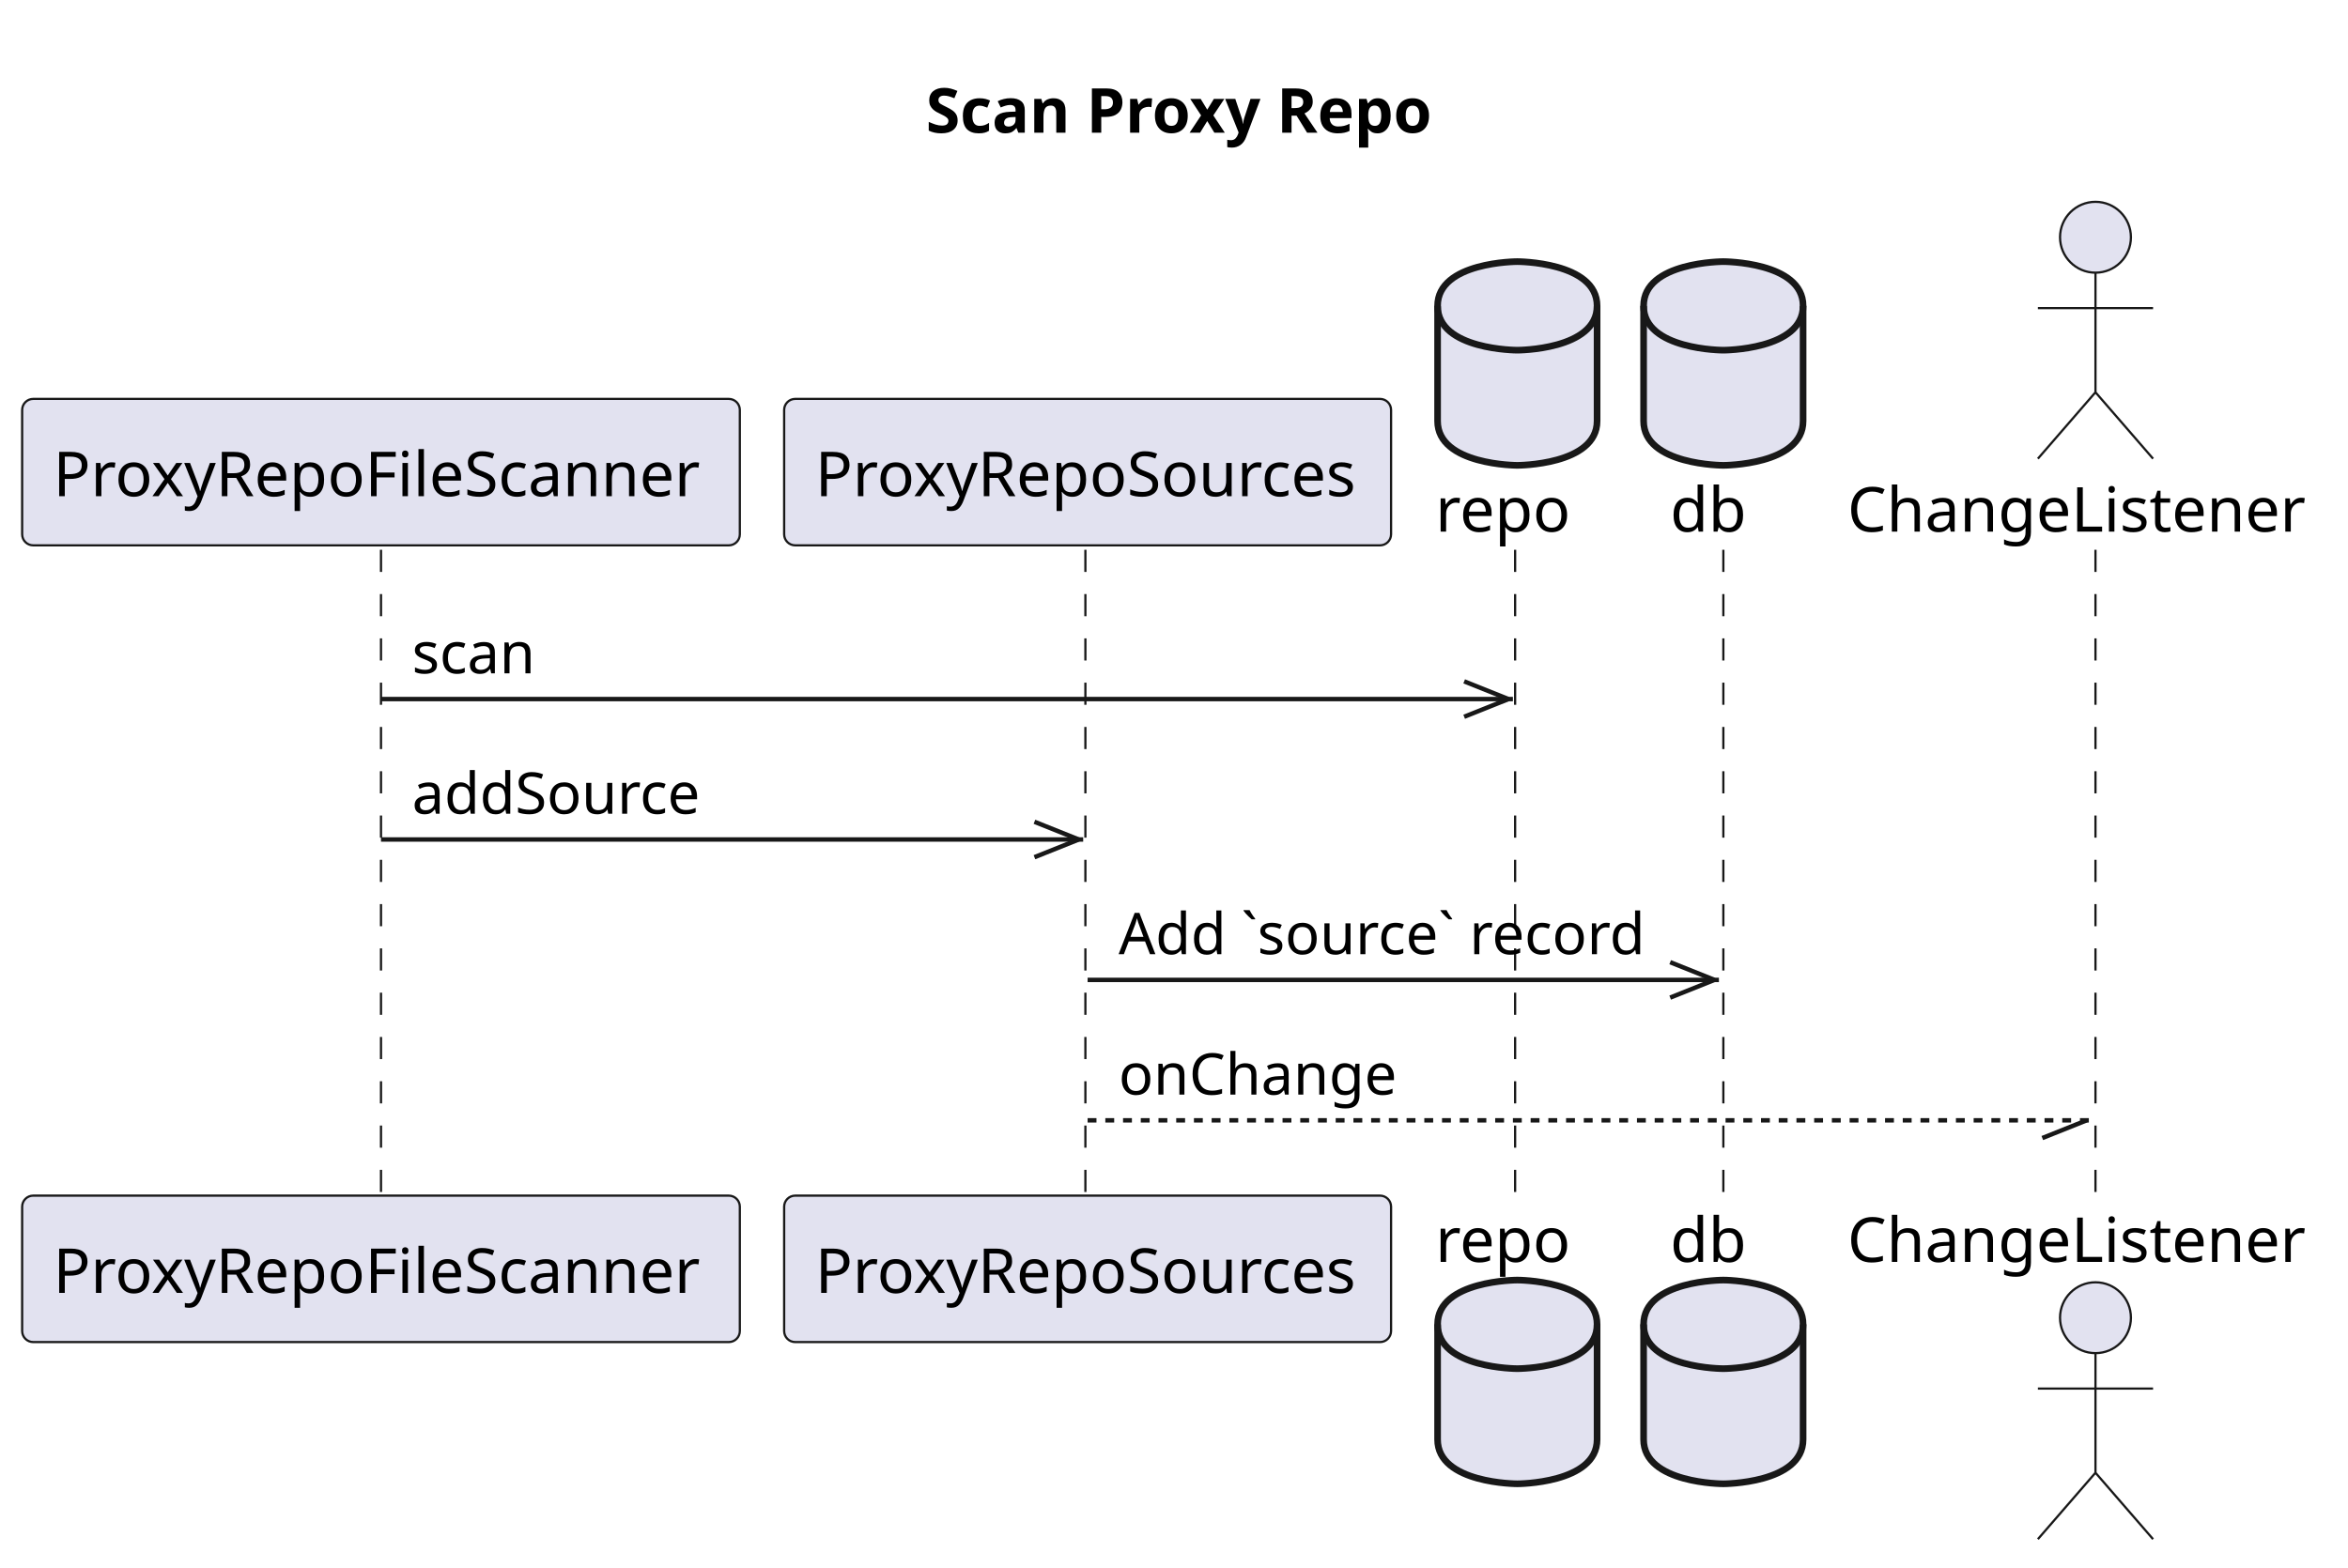
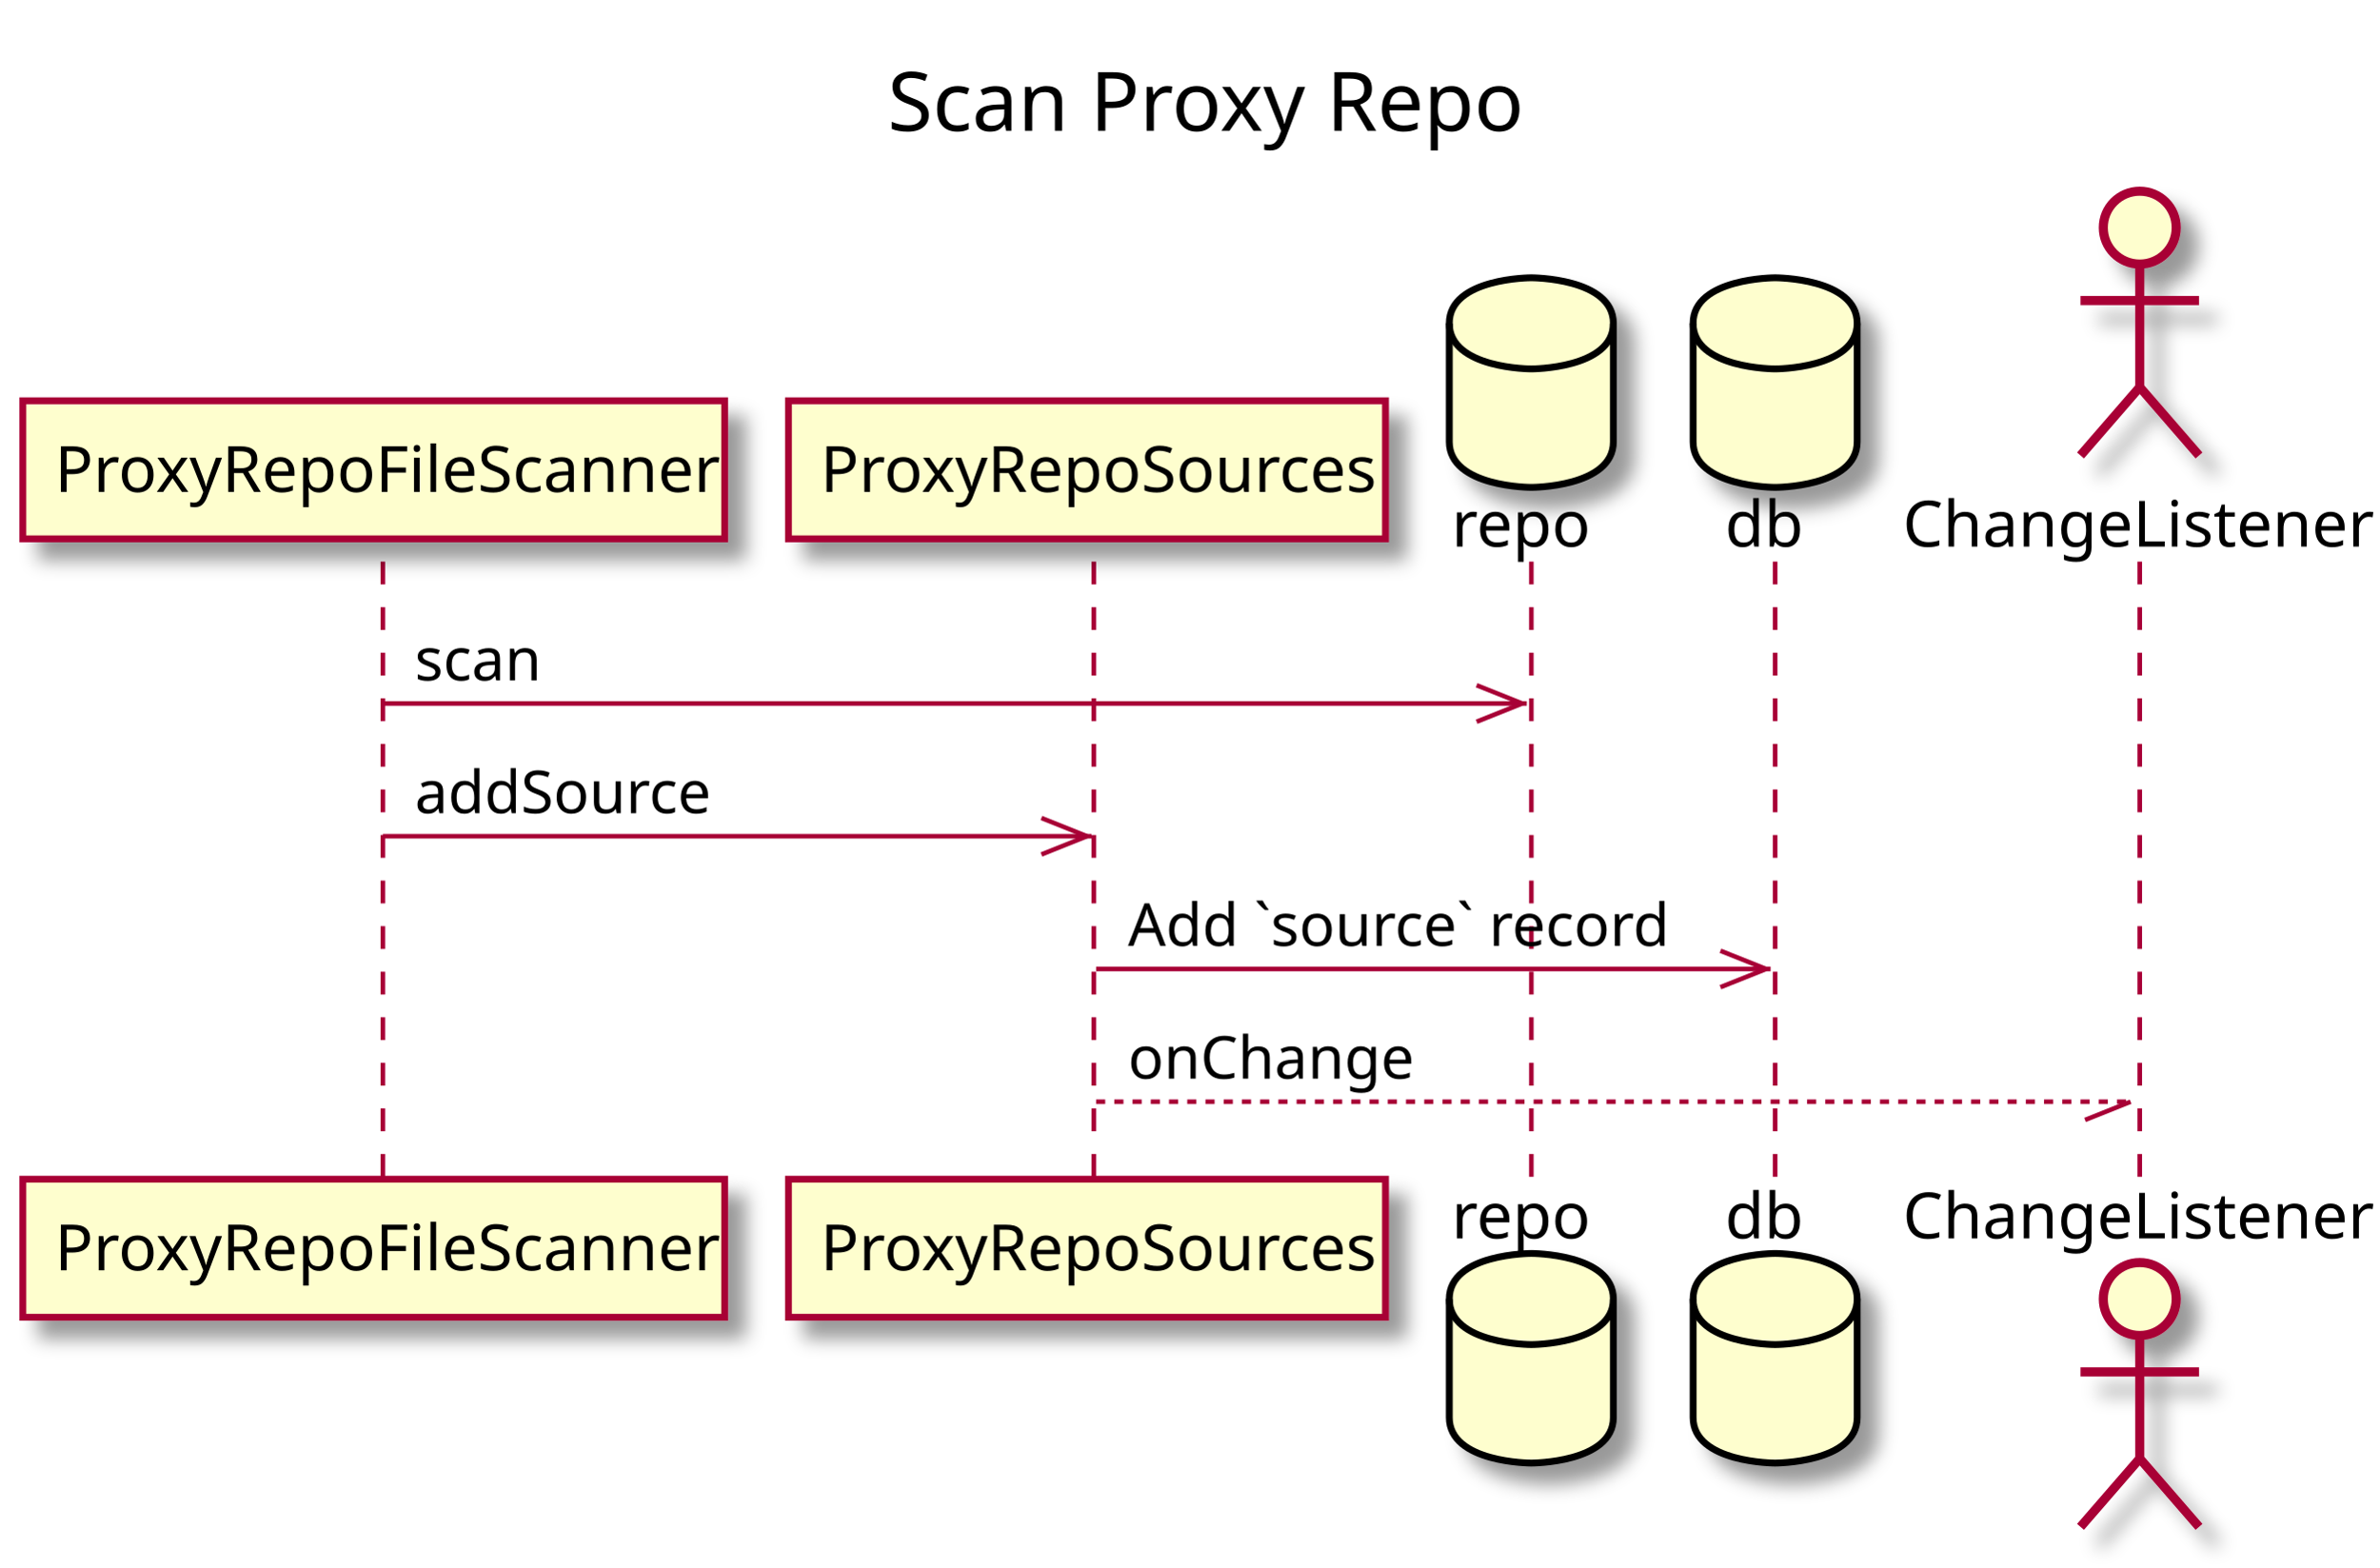
- <svg xmlns="http://www.w3.org/2000/svg" contentStyleType="text/css" height="354px" preserveAspectRatio="none" style="width:530px;height:354px;background:#FFFFFF;" version="1.1" viewBox="0 0 530 354" width="530px" zoomAndPan="magnify">
-   <defs />
+ <svg xmlns="http://www.w3.org/2000/svg" contentScriptType="application/ecmascript" contentStyleType="text/css" height="344px" preserveAspectRatio="none" style="width:522px;height:344px;" version="1.1" viewBox="0 0 522 344" width="522px" zoomAndPan="magnify">
+   <defs>
+     <filter height="300%" id="f4ufijvalrcjv" width="300%" x="-1" y="-1">
+       <feGaussianBlur result="blurOut" stdDeviation="2.0" />
+       <feColorMatrix in="blurOut" result="blurOut2" type="matrix" values="0 0 0 0 0 0 0 0 0 0 0 0 0 0 0 0 0 0 .4 0" />
+       <feOffset dx="4.0" dy="4.0" in="blurOut2" result="blurOut3" />
+       <feBlend in="SourceGraphic" in2="blurOut3" mode="normal" />
+     </filter>
+   </defs>
  <g>
-     <rect height="29.068" style="stroke:#00000000;stroke-width:1.0;fill:none;" width="125" x="204" y="10" />
-     <text fill="#000000" font-family="sans-serif" font-size="14" font-weight="bold" lengthAdjust="spacing" textLength="115" x="209" y="29.966">Scan Proxy Repo</text>
-     <line style="stroke:#181818;stroke-width:0.5;stroke-dasharray:5.0,5.0;" x1="86" x2="86" y1="124.136" y2="270.96" />
-     <line style="stroke:#181818;stroke-width:0.5;stroke-dasharray:5.0,5.0;" x1="245" x2="245" y1="124.136" y2="270.96" />
-     <line style="stroke:#181818;stroke-width:0.5;stroke-dasharray:5.0,5.0;" x1="342" x2="342" y1="124.136" y2="270.96" />
-     <line style="stroke:#181818;stroke-width:0.5;stroke-dasharray:5.0,5.0;" x1="389" x2="389" y1="124.136" y2="270.96" />
-     <line style="stroke:#181818;stroke-width:0.5;stroke-dasharray:5.0,5.0;" x1="473" x2="473" y1="124.136" y2="270.96" />
-     <rect fill="#E2E2F0" height="33.068" rx="2.5" ry="2.5" style="stroke:#181818;stroke-width:0.5;" width="162" x="5" y="90.068" />
-     <text fill="#000000" font-family="sans-serif" font-size="14" lengthAdjust="spacing" textLength="148" x="12" y="112.034">ProxyRepoFileScanner</text>
-     <rect fill="#E2E2F0" height="33.068" rx="2.5" ry="2.5" style="stroke:#181818;stroke-width:0.5;" width="162" x="5" y="269.96" />
-     <text fill="#000000" font-family="sans-serif" font-size="14" lengthAdjust="spacing" textLength="148" x="12" y="291.926">ProxyRepoFileScanner</text>
-     <rect fill="#E2E2F0" height="33.068" rx="2.5" ry="2.5" style="stroke:#181818;stroke-width:0.5;" width="137" x="177" y="90.068" />
-     <text fill="#000000" font-family="sans-serif" font-size="14" lengthAdjust="spacing" textLength="123" x="184" y="112.034">ProxyRepoSources</text>
-     <rect fill="#E2E2F0" height="33.068" rx="2.5" ry="2.5" style="stroke:#181818;stroke-width:0.5;" width="137" x="177" y="269.96" />
-     <text fill="#000000" font-family="sans-serif" font-size="14" lengthAdjust="spacing" textLength="123" x="184" y="291.926">ProxyRepoSources</text>
-     <text fill="#000000" font-family="sans-serif" font-size="14" lengthAdjust="spacing" textLength="31" x="324" y="120.034">repo</text>
-     <path d="M324.5,69.068 C324.5,59.068 342.5,59.068 342.5,59.068 C342.5,59.068 360.5,59.068 360.5,69.068 L360.5,95.068 C360.5,105.068 342.5,105.068 342.5,105.068 C342.5,105.068 324.5,105.068 324.5,95.068 L324.5,69.068 " fill="#E2E2F0" style="stroke:#181818;stroke-width:1.5;" />
-     <path d="M324.5,69.068 C324.5,79.068 342.5,79.068 342.5,79.068 C342.5,79.068 360.5,79.068 360.5,69.068 " fill="none" style="stroke:#181818;stroke-width:1.5;" />
-     <text fill="#000000" font-family="sans-serif" font-size="14" lengthAdjust="spacing" textLength="31" x="324" y="284.926">repo</text>
-     <path d="M324.5,299.028 C324.5,289.028 342.5,289.028 342.5,289.028 C342.5,289.028 360.5,289.028 360.5,299.028 L360.5,325.028 C360.5,335.028 342.5,335.028 342.5,335.028 C342.5,335.028 324.5,335.028 324.5,325.028 L324.5,299.028 " fill="#E2E2F0" style="stroke:#181818;stroke-width:1.5;" />
-     <path d="M324.5,299.028 C324.5,309.028 342.5,309.028 342.5,309.028 C342.5,309.028 360.5,309.028 360.5,299.028 " fill="none" style="stroke:#181818;stroke-width:1.5;" />
-     <text fill="#000000" font-family="sans-serif" font-size="14" lengthAdjust="spacing" textLength="18" x="377" y="120.034">db</text>
-     <path d="M371,69.068 C371,59.068 389,59.068 389,59.068 C389,59.068 407,59.068 407,69.068 L407,95.068 C407,105.068 389,105.068 389,105.068 C389,105.068 371,105.068 371,95.068 L371,69.068 " fill="#E2E2F0" style="stroke:#181818;stroke-width:1.5;" />
-     <path d="M371,69.068 C371,79.068 389,79.068 389,79.068 C389,79.068 407,79.068 407,69.068 " fill="none" style="stroke:#181818;stroke-width:1.5;" />
-     <text fill="#000000" font-family="sans-serif" font-size="14" lengthAdjust="spacing" textLength="18" x="377" y="284.926">db</text>
-     <path d="M371,299.028 C371,289.028 389,289.028 389,289.028 C389,289.028 407,289.028 407,299.028 L407,325.028 C407,335.028 389,335.028 389,335.028 C389,335.028 371,335.028 371,325.028 L371,299.028 " fill="#E2E2F0" style="stroke:#181818;stroke-width:1.5;" />
-     <path d="M371,299.028 C371,309.028 389,309.028 389,309.028 C389,309.028 407,309.028 407,299.028 " fill="none" style="stroke:#181818;stroke-width:1.5;" />
-     <text fill="#000000" font-family="sans-serif" font-size="14" lengthAdjust="spacing" textLength="106" x="417" y="120.034">ChangeListener</text>
-     <ellipse cx="473" cy="53.568" fill="#E2E2F0" rx="8" ry="8" style="stroke:#181818;stroke-width:0.5;" />
-     <path d="M473,61.568 L473,88.568 M460,69.568 L486,69.568 M473,88.568 L460,103.568 M473,88.568 L486,103.568 " fill="none" style="stroke:#181818;stroke-width:0.5;" />
-     <text fill="#000000" font-family="sans-serif" font-size="14" lengthAdjust="spacing" textLength="106" x="417" y="284.926">ChangeListener</text>
-     <ellipse cx="473" cy="297.528" fill="#E2E2F0" rx="8" ry="8" style="stroke:#181818;stroke-width:0.5;" />
-     <path d="M473,305.528 L473,332.528 M460,313.528 L486,313.528 M473,332.528 L460,347.528 M473,332.528 L486,347.528 " fill="none" style="stroke:#181818;stroke-width:0.5;" />
-     <line style="stroke:#181818;stroke-width:1.0;" x1="340.5" x2="330.5" y1="157.842" y2="153.842" />
-     <line style="stroke:#181818;stroke-width:1.0;" x1="340.5" x2="330.5" y1="157.842" y2="161.842" />
-     <line style="stroke:#181818;stroke-width:1.0;" x1="86" x2="341.5" y1="157.842" y2="157.842" />
-     <text fill="#000000" font-family="sans-serif" font-size="13" lengthAdjust="spacing" textLength="27" x="93" y="152.033">scan</text>
-     <line style="stroke:#181818;stroke-width:1.0;" x1="243.5" x2="233.5" y1="189.548" y2="185.548" />
-     <line style="stroke:#181818;stroke-width:1.0;" x1="243.5" x2="233.5" y1="189.548" y2="193.548" />
-     <line style="stroke:#181818;stroke-width:1.0;" x1="86" x2="244.5" y1="189.548" y2="189.548" />
-     <text fill="#000000" font-family="sans-serif" font-size="13" lengthAdjust="spacing" textLength="64" x="93" y="183.739">addSource</text>
-     <line style="stroke:#181818;stroke-width:1.0;" x1="387" x2="377" y1="221.254" y2="217.254" />
-     <line style="stroke:#181818;stroke-width:1.0;" x1="387" x2="377" y1="221.254" y2="225.254" />
-     <line style="stroke:#181818;stroke-width:1.0;" x1="245.5" x2="388" y1="221.254" y2="221.254" />
-     <text fill="#000000" font-family="sans-serif" font-size="13" lengthAdjust="spacing" textLength="117" x="252.5" y="215.445">Add `source` record</text>
-     <line style="stroke:#181818;stroke-width:1.0;" x1="471" x2="461" y1="252.96" y2="256.96" />
-     <line style="stroke:#181818;stroke-width:1.0;stroke-dasharray:2.0,2.0;" x1="245.5" x2="472" y1="252.96" y2="252.96" />
-     <text fill="#000000" font-family="sans-serif" font-size="13" lengthAdjust="spacing" textLength="62" x="252.5" y="247.151">onChange</text>
+     <text fill="#000000" font-family="sans-serif" font-size="18" lengthAdjust="spacing" textLength="137" x="194.75" y="28.708">Scan Proxy Repo</text>
+     <line style="stroke:#A80036;stroke-width:1.0;stroke-dasharray:5.0,5.0;" x1="84" x2="84" y1="123.25" y2="259.781" />
+     <line style="stroke:#A80036;stroke-width:1.0;stroke-dasharray:5.0,5.0;" x1="240" x2="240" y1="123.25" y2="259.781" />
+     <line style="stroke:#A80036;stroke-width:1.0;stroke-dasharray:5.0,5.0;" x1="336" x2="336" y1="123.25" y2="259.781" />
+     <line style="stroke:#A80036;stroke-width:1.0;stroke-dasharray:5.0,5.0;" x1="389.5" x2="389.5" y1="123.25" y2="259.781" />
+     <line style="stroke:#A80036;stroke-width:1.0;stroke-dasharray:5.0,5.0;" x1="469.5" x2="469.5" y1="123.25" y2="259.781" />
+     <rect fill="#FEFECE" filter="url(#f4ufijvalrcjv)" height="30.297" style="stroke:#A80036;stroke-width:1.5;" width="154" x="5" y="87.953" />
+     <text fill="#000000" font-family="sans-serif" font-size="14" lengthAdjust="spacing" textLength="140" x="12" y="107.948">ProxyRepoFileScanner</text>
+     <rect fill="#FEFECE" filter="url(#f4ufijvalrcjv)" height="30.297" style="stroke:#A80036;stroke-width:1.5;" width="154" x="5" y="258.781" />
+     <text fill="#000000" font-family="sans-serif" font-size="14" lengthAdjust="spacing" textLength="140" x="12" y="278.776">ProxyRepoFileScanner</text>
+     <rect fill="#FEFECE" filter="url(#f4ufijvalrcjv)" height="30.297" style="stroke:#A80036;stroke-width:1.5;" width="131" x="173" y="87.953" />
+     <text fill="#000000" font-family="sans-serif" font-size="14" lengthAdjust="spacing" textLength="117" x="180" y="107.948">ProxyRepoSources</text>
+     <rect fill="#FEFECE" filter="url(#f4ufijvalrcjv)" height="30.297" style="stroke:#A80036;stroke-width:1.5;" width="131" x="173" y="258.781" />
+     <text fill="#000000" font-family="sans-serif" font-size="14" lengthAdjust="spacing" textLength="117" x="180" y="278.776">ProxyRepoSources</text>
+     <text fill="#000000" font-family="sans-serif" font-size="14" lengthAdjust="spacing" textLength="29" x="318.5" y="119.948">repo</text>
+     <path d="M318,70.953 C318,60.953 336,60.953 336,60.953 C336,60.953 354,60.953 354,70.953 L354,96.953 C354,106.953 336,106.953 336,106.953 C336,106.953 318,106.953 318,96.953 L318,70.953 " fill="#FEFECE" filter="url(#f4ufijvalrcjv)" style="stroke:#000000;stroke-width:1.5;" />
+     <path d="M318,70.953 C318,80.953 336,80.953 336,80.953 C336,80.953 354,80.953 354,70.953 " fill="none" style="stroke:#000000;stroke-width:1.5;" />
+     <text fill="#000000" font-family="sans-serif" font-size="14" lengthAdjust="spacing" textLength="29" x="318.5" y="271.776">repo</text>
+     <path d="M318,285.078 C318,275.078 336,275.078 336,275.078 C336,275.078 354,275.078 354,285.078 L354,311.078 C354,321.078 336,321.078 336,321.078 C336,321.078 318,321.078 318,311.078 L318,285.078 " fill="#FEFECE" filter="url(#f4ufijvalrcjv)" style="stroke:#000000;stroke-width:1.5;" />
+     <path d="M318,285.078 C318,295.078 336,295.078 336,295.078 C336,295.078 354,295.078 354,285.078 " fill="none" style="stroke:#000000;stroke-width:1.5;" />
+     <text fill="#000000" font-family="sans-serif" font-size="14" lengthAdjust="spacing" textLength="16" x="378.5" y="119.948">db</text>
+     <path d="M371.5,70.953 C371.5,60.953 389.5,60.953 389.5,60.953 C389.5,60.953 407.5,60.953 407.5,70.953 L407.5,96.953 C407.5,106.953 389.5,106.953 389.5,106.953 C389.5,106.953 371.5,106.953 371.5,96.953 L371.5,70.953 " fill="#FEFECE" filter="url(#f4ufijvalrcjv)" style="stroke:#000000;stroke-width:1.5;" />
+     <path d="M371.5,70.953 C371.5,80.953 389.5,80.953 389.5,80.953 C389.5,80.953 407.5,80.953 407.5,70.953 " fill="none" style="stroke:#000000;stroke-width:1.5;" />
+     <text fill="#000000" font-family="sans-serif" font-size="14" lengthAdjust="spacing" textLength="16" x="378.5" y="271.776">db</text>
+     <path d="M371.5,285.078 C371.5,275.078 389.5,275.078 389.5,275.078 C389.5,275.078 407.5,275.078 407.5,285.078 L407.5,311.078 C407.5,321.078 389.5,321.078 389.5,321.078 C389.5,321.078 371.5,321.078 371.5,311.078 L371.5,285.078 " fill="#FEFECE" filter="url(#f4ufijvalrcjv)" style="stroke:#000000;stroke-width:1.5;" />
+     <path d="M371.5,285.078 C371.5,295.078 389.5,295.078 389.5,295.078 C389.5,295.078 407.5,295.078 407.5,285.078 " fill="none" style="stroke:#000000;stroke-width:1.5;" />
+     <text fill="#000000" font-family="sans-serif" font-size="14" lengthAdjust="spacing" textLength="98" x="417.5" y="119.948">ChangeListener</text>
+     <ellipse cx="469.5" cy="49.953" fill="#FEFECE" filter="url(#f4ufijvalrcjv)" rx="8" ry="8" style="stroke:#A80036;stroke-width:2.0;" />
+     <path d="M469.5,57.953 L469.5,84.953 M456.5,65.953 L482.5,65.953 M469.5,84.953 L456.5,99.953 M469.5,84.953 L482.5,99.953 " fill="none" filter="url(#f4ufijvalrcjv)" style="stroke:#A80036;stroke-width:2.0;" />
+     <text fill="#000000" font-family="sans-serif" font-size="14" lengthAdjust="spacing" textLength="98" x="417.5" y="271.776">ChangeListener</text>
+     <ellipse cx="469.5" cy="285.078" fill="#FEFECE" filter="url(#f4ufijvalrcjv)" rx="8" ry="8" style="stroke:#A80036;stroke-width:2.0;" />
+     <path d="M469.5,293.078 L469.5,320.078 M456.5,301.078 L482.5,301.078 M469.5,320.078 L456.5,335.078 M469.5,320.078 L482.5,335.078 " fill="none" filter="url(#f4ufijvalrcjv)" style="stroke:#A80036;stroke-width:2.0;" />
+     <line style="stroke:#A80036;stroke-width:1.0;" x1="334" x2="324" y1="154.383" y2="150.383" />
+     <line style="stroke:#A80036;stroke-width:1.0;" x1="334" x2="324" y1="154.383" y2="158.383" />
+     <line style="stroke:#A80036;stroke-width:1.0;" x1="84" x2="335" y1="154.383" y2="154.383" />
+     <text fill="#000000" font-family="sans-serif" font-size="13" lengthAdjust="spacing" textLength="27" x="91" y="149.317">scan</text>
+     <line style="stroke:#A80036;stroke-width:1.0;" x1="238.5" x2="228.5" y1="183.516" y2="179.516" />
+     <line style="stroke:#A80036;stroke-width:1.0;" x1="238.5" x2="228.5" y1="183.516" y2="187.516" />
+     <line style="stroke:#A80036;stroke-width:1.0;" x1="84" x2="239.5" y1="183.516" y2="183.516" />
+     <text fill="#000000" font-family="sans-serif" font-size="13" lengthAdjust="spacing" textLength="64" x="91" y="178.45">addSource</text>
+     <line style="stroke:#A80036;stroke-width:1.0;" x1="387.5" x2="377.5" y1="212.648" y2="208.648" />
+     <line style="stroke:#A80036;stroke-width:1.0;" x1="387.5" x2="377.5" y1="212.648" y2="216.648" />
+     <line style="stroke:#A80036;stroke-width:1.0;" x1="240.5" x2="388.5" y1="212.648" y2="212.648" />
+     <text fill="#000000" font-family="sans-serif" font-size="13" lengthAdjust="spacing" textLength="125" x="247.5" y="207.583">Add `source` record</text>
+     <line style="stroke:#A80036;stroke-width:1.0;" x1="467.5" x2="457.5" y1="241.781" y2="245.781" />
+     <line style="stroke:#A80036;stroke-width:1.0;stroke-dasharray:2.0,2.0;" x1="240.5" x2="468.5" y1="241.781" y2="241.781" />
+     <text fill="#000000" font-family="sans-serif" font-size="13" lengthAdjust="spacing" textLength="61" x="247.5" y="236.715">onChange</text>
  </g>
</svg>
